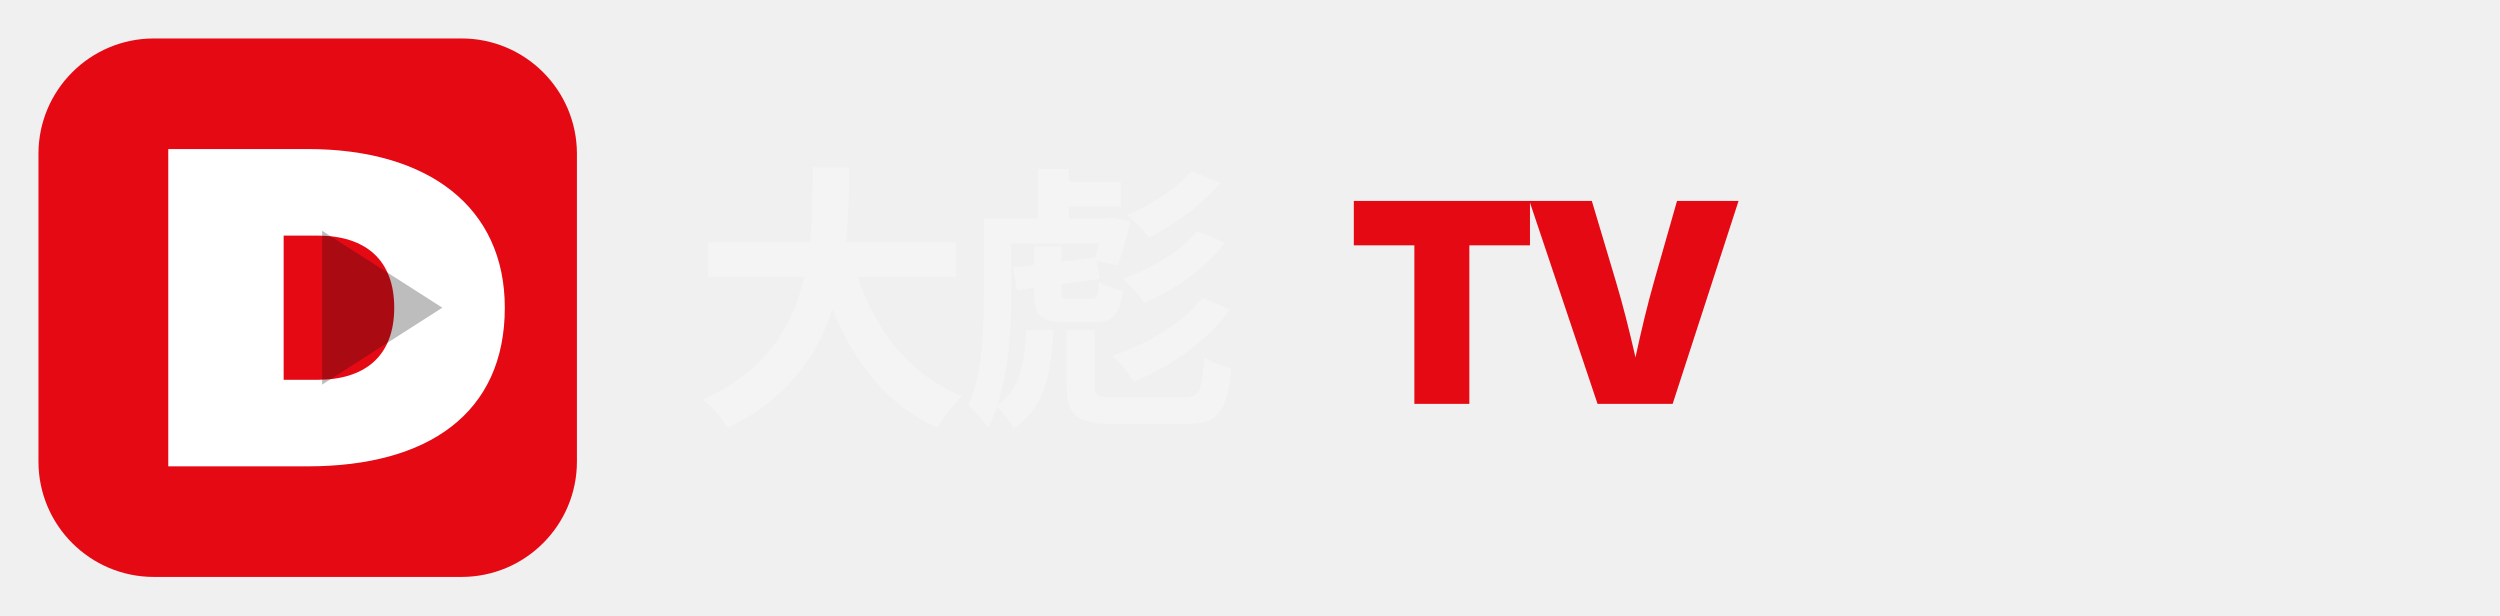
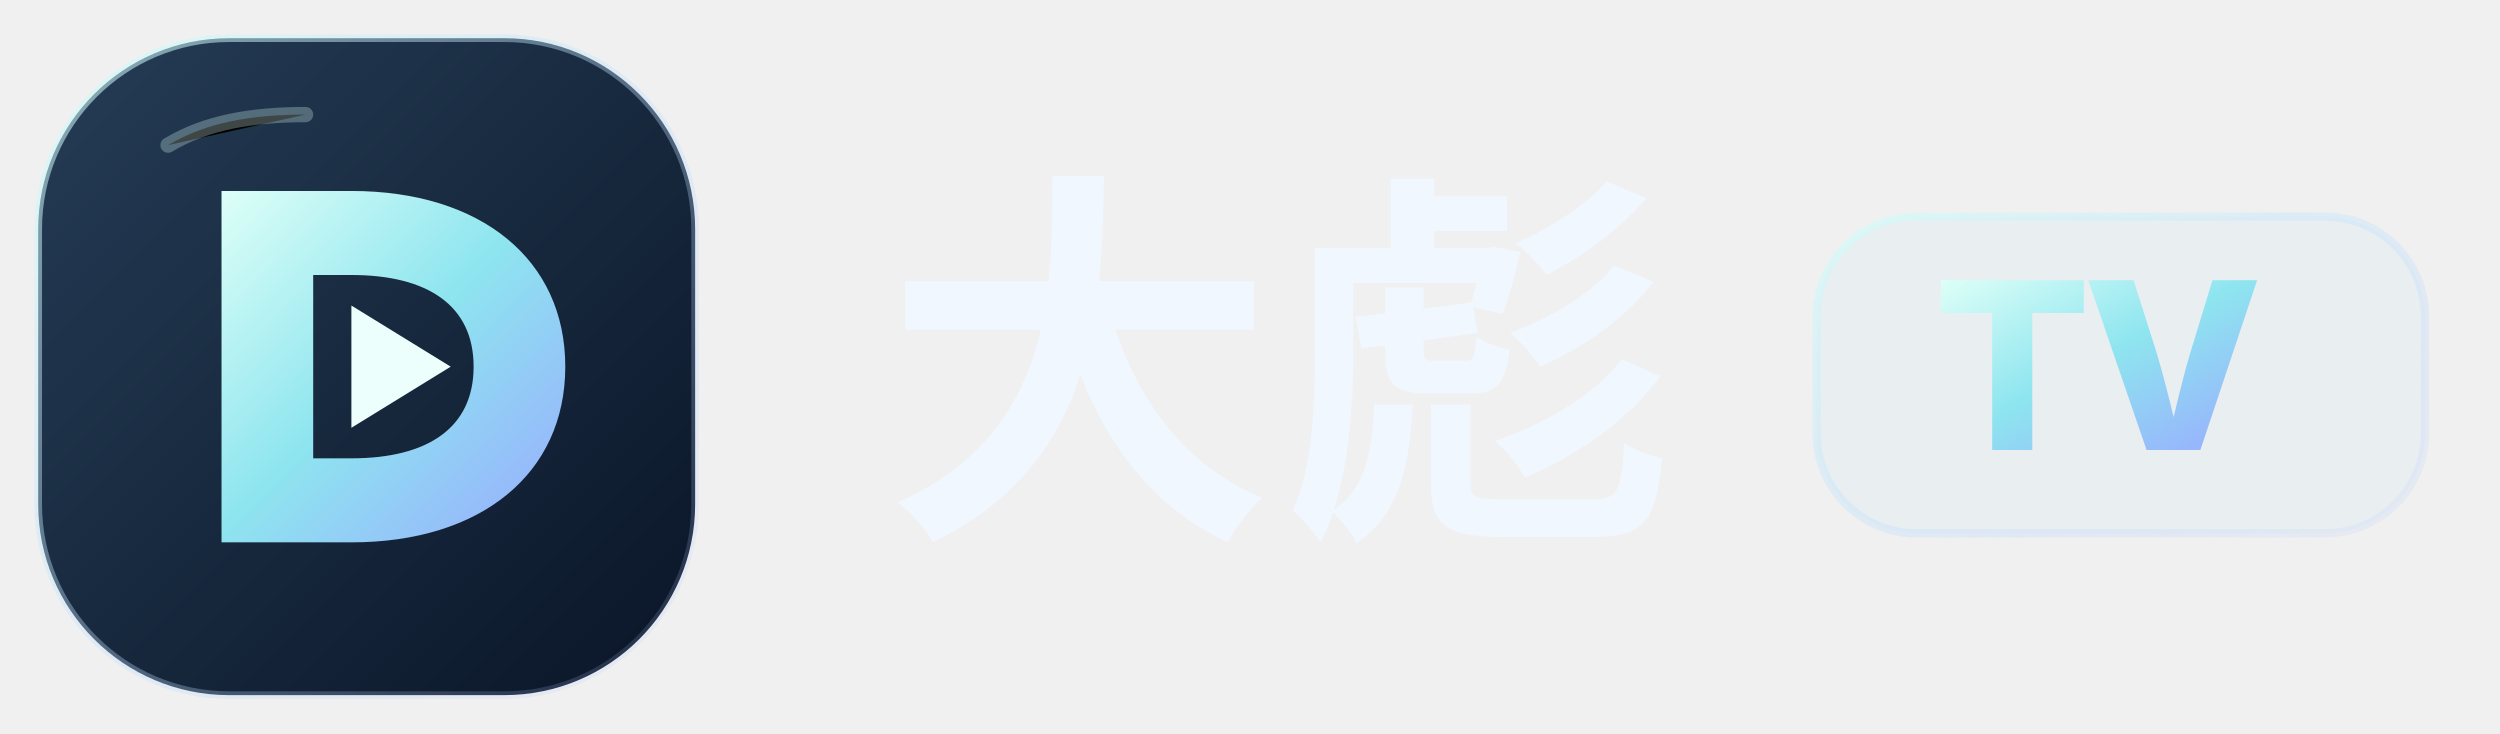
- <svg xmlns="http://www.w3.org/2000/svg" viewBox="0 0 520 128" role="img" aria-labelledby="title">
-   <g fill="none" fill-rule="evenodd">
-     <rect width="112" height="112" x="8" y="8" rx="24" fill="#E50914" />
-     <path fill="#FFF" d="M35 31h29c25 0 41 12 41 33 0 22-16 33-41 33H35V31zm24 18v30h7c10 0 16-5 16-15 0-10-6-15-16-15h-7z" />
-     <path fill="#111" d="m67 48 25 16-25 16z" opacity=".28" />
-     <text x="144" y="84" fill="#F4F4F5" font-family="-apple-system,BlinkMacSystemFont,'PingFang SC','Microsoft YaHei',sans-serif" font-size="58" font-weight="800" letter-spacing="-2">大彪</text>
-     <text x="280" y="84" fill="#E50914" font-family="Inter,-apple-system,sans-serif" font-size="58" font-weight="900" letter-spacing="-3">TV</text>
+ <svg xmlns="http://www.w3.org/2000/svg" viewBox="0 0 300 88" role="img" aria-labelledby="title">
+   <defs>
+     <linearGradient id="glass" x1="0" y1="0" x2="1" y2="1">
+       <stop stop-color="#253d56" />
+       <stop offset="1" stop-color="#0a1527" />
+     </linearGradient>
+     <linearGradient id="ice" x1="0" y1="0" x2="1" y2="1">
+       <stop stop-color="#ddfff7" />
+       <stop offset=".48" stop-color="#8ee5ef" />
+       <stop offset="1" stop-color="#99aaff" />
+     </linearGradient>
+     <linearGradient id="edge" x1="0" y1="0" x2="1" y2="1">
+       <stop stop-color="#d1fff9" stop-opacity=".6" />
+       <stop offset="1" stop-color="#adc2ff" stop-opacity=".12" />
+     </linearGradient>
+   </defs>
+   <g transform="scale(.9166667)">
+     <rect x="5" y="5" width="86" height="86" rx="25" fill="url(#glass)" stroke="url(#edge)" />
+     <path d="M29 25h17c17 0 28 9 28 23S63 71 46 71H29V25Zm12 11v24h5c10 0 16-4 16-12s-6-12-16-12h-5Z" fill="url(#ice)" fill-rule="evenodd" />
+     <path d="m46 40 13 8-13 8V40Z" fill="#ecfffc" />
+     <path d="M22 19c5-3 11-4 18-4" stroke="#ddfff7" stroke-opacity=".28" stroke-width="2" stroke-linecap="round" />
  </g>
+   <text x="106" y="61" fill="#f0f7ff" font-family="-apple-system,BlinkMacSystemFont,'PingFang SC','Microsoft YaHei',sans-serif" font-size="47" font-weight="750" letter-spacing="1">大彪</text>
+   <rect x="218" y="26" width="73" height="38" rx="12" fill="#a0ddff" fill-opacity=".08" stroke="url(#edge)" />
+   <text x="232" y="54" fill="url(#ice)" font-family="Inter,-apple-system,sans-serif" font-size="28" font-weight="800" letter-spacing="-1">TV</text>
</svg>
